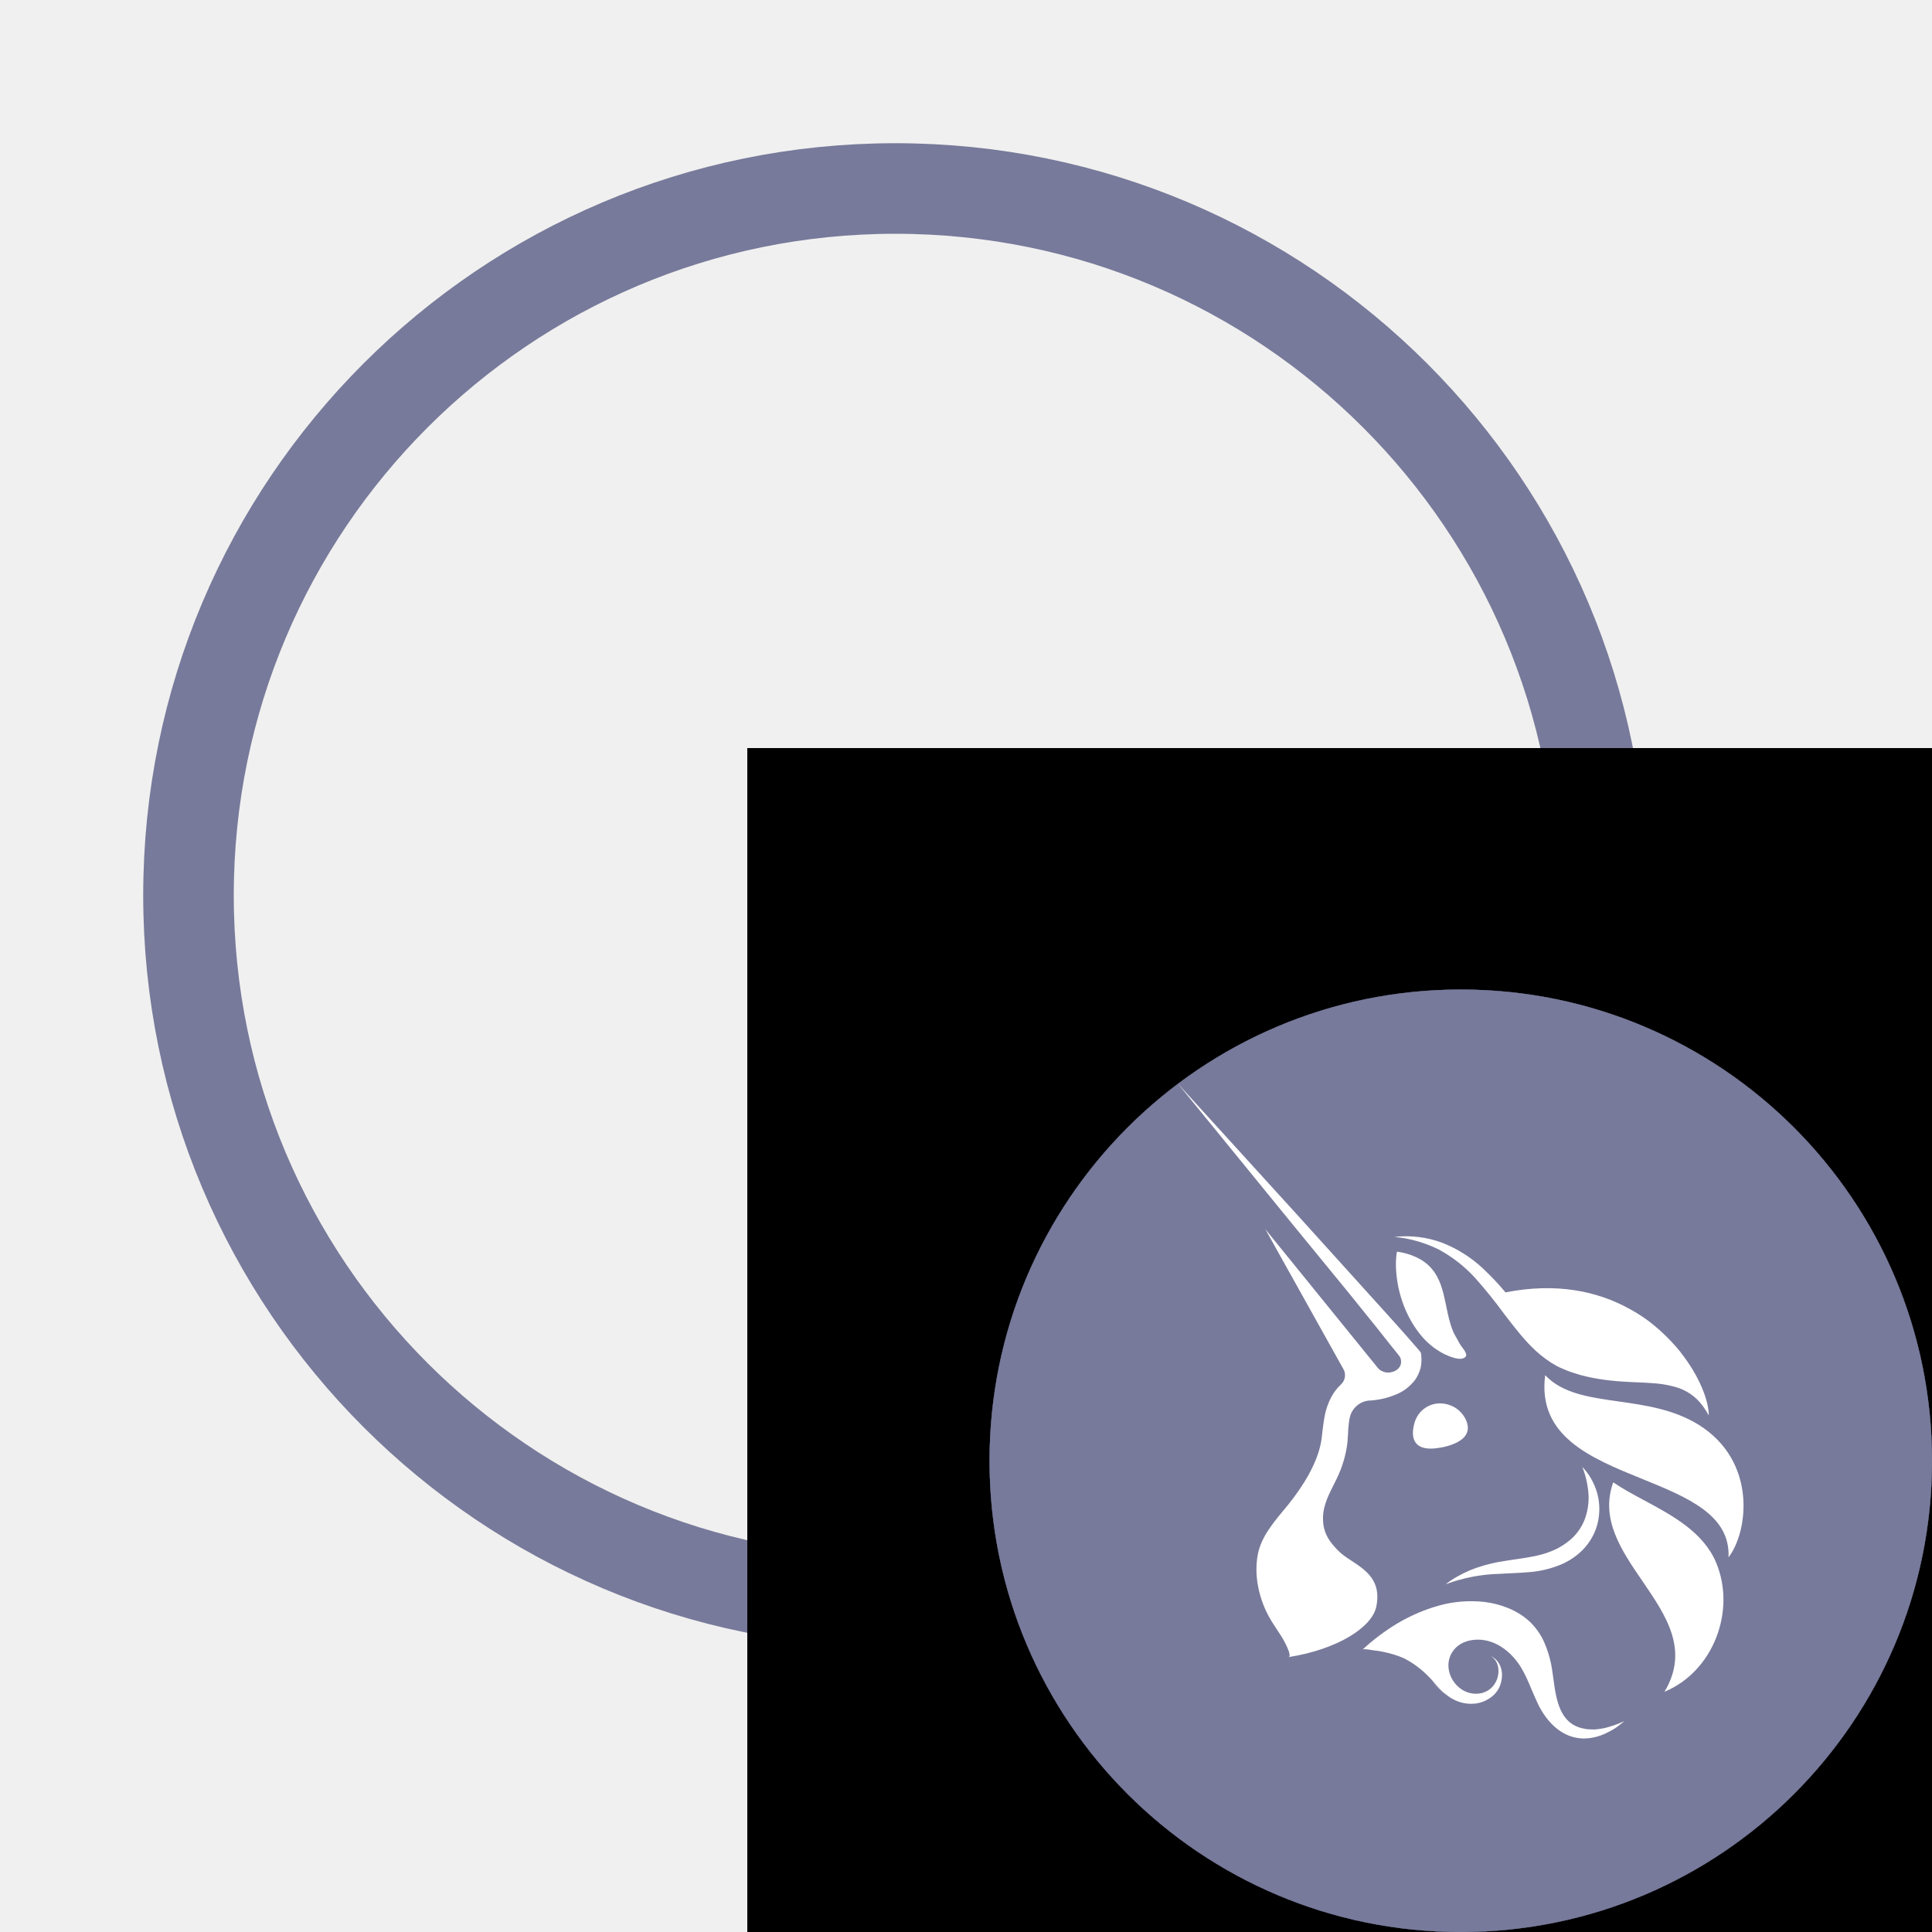
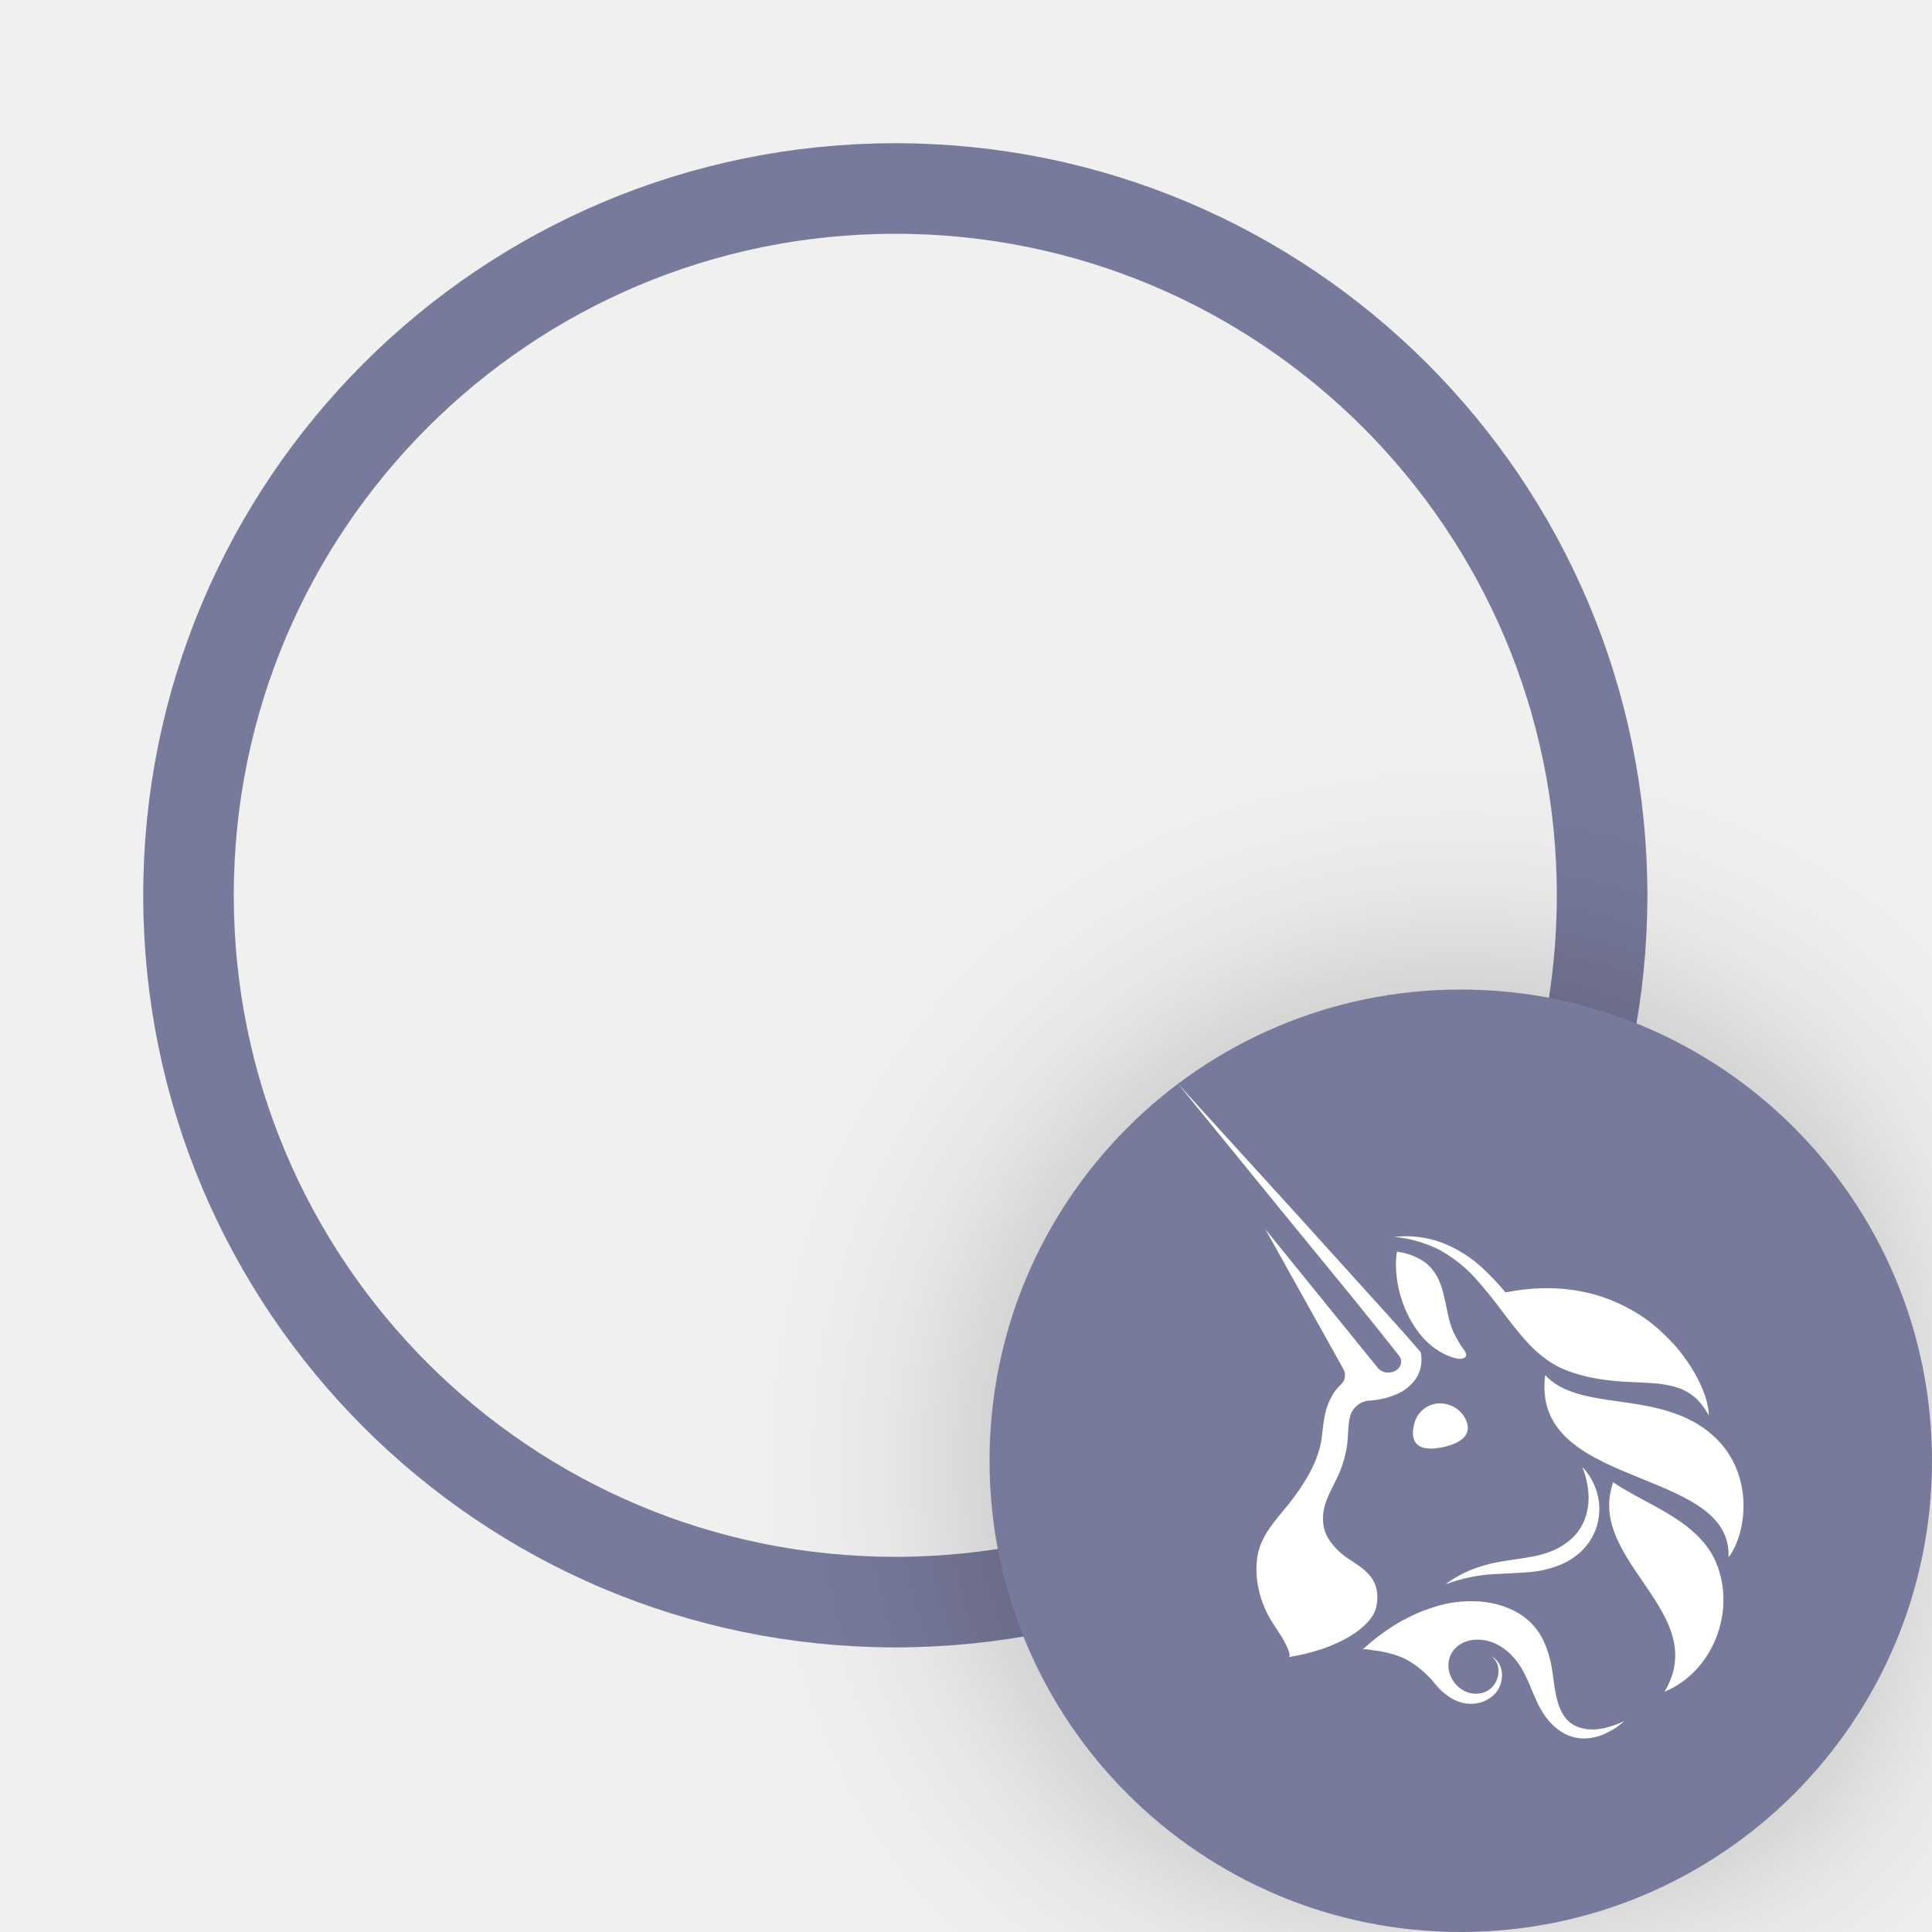
<svg xmlns="http://www.w3.org/2000/svg" width="32" height="32" viewBox="0 0 32 32" fill="none">
  <g id="Group 1897">
    <g id="Group 1702">
      <circle id="Ellipse 251" cx="14.829" cy="14.829" r="14.829" fill="transparent" key="n2hxGsHUX" />
      <circle id="Ellipse 252" cx="14.829" cy="14.829" r="11.707" stroke="#787A9B" stroke-width="1.5" stroke-linecap="round" strokeDasharray="2 5" fill="transparent" key="HMZQpAoF7j" />
    </g>
    <g id="Group 1703" filter="url(#filter0_d_2726_31734)">
      <circle id="Ellipse 9" cx="24.195" cy="24.195" r="7.805" fill="#787A9B" key="cP96N-6pl3" />
      <path id="Union" key="Union" fill-rule="evenodd" clip-rule="evenodd" d="M23.528 22.665C23.508 22.734 23.478 22.8 23.435 22.86C23.352 22.965 23.247 23.048 23.121 23.098C23.009 23.144 22.893 23.177 22.771 23.19C22.744 23.193 22.718 23.197 22.692 23.197C22.616 23.2 22.543 23.226 22.483 23.276C22.424 23.322 22.381 23.388 22.361 23.461C22.351 23.497 22.345 23.534 22.341 23.573C22.333 23.631 22.33 23.692 22.327 23.757C22.324 23.8 22.322 23.846 22.318 23.894C22.292 24.102 22.232 24.304 22.14 24.492C22.121 24.532 22.102 24.571 22.082 24.609C21.982 24.81 21.89 24.994 21.918 25.236C21.938 25.424 22.034 25.55 22.163 25.682C22.224 25.745 22.305 25.799 22.39 25.854C22.624 26.009 22.882 26.179 22.797 26.607C22.728 26.954 22.15 27.321 21.34 27.447C21.419 27.433 21.238 27.123 21.224 27.103C21.201 27.067 21.178 27.031 21.154 26.996C21.089 26.898 21.024 26.799 20.973 26.69C20.838 26.402 20.775 26.072 20.831 25.758C20.882 25.474 21.07 25.245 21.25 25.027L21.25 25.027C21.279 24.992 21.308 24.957 21.337 24.922C21.578 24.621 21.832 24.228 21.889 23.838C21.893 23.802 21.898 23.764 21.902 23.724C21.91 23.656 21.919 23.582 21.931 23.507C21.951 23.378 21.991 23.25 22.054 23.134C22.093 23.058 22.15 22.988 22.212 22.929C22.245 22.899 22.268 22.856 22.275 22.81C22.282 22.764 22.275 22.718 22.252 22.678L20.957 20.358L22.814 22.648C22.834 22.674 22.86 22.698 22.893 22.711C22.923 22.727 22.956 22.734 22.992 22.734C23.025 22.734 23.058 22.727 23.091 22.714C23.121 22.701 23.151 22.681 23.171 22.655C23.194 22.628 23.207 22.592 23.207 22.556C23.207 22.519 23.197 22.483 23.174 22.456C23.113 22.379 23.05 22.3 22.987 22.222L22.987 22.222C22.924 22.143 22.862 22.065 22.801 21.987L22.335 21.409L21.393 20.259L19.512 17.952L21.515 20.153L22.513 21.257L23.012 21.809L23.111 21.919C23.243 22.067 23.376 22.215 23.508 22.37L23.534 22.404L23.541 22.453C23.547 22.526 23.544 22.599 23.528 22.665ZM28.197 23.279C28.237 23.332 28.27 23.385 28.303 23.444L28.303 23.445C28.303 23.2 28.148 22.794 27.84 22.404L27.834 22.394C27.738 22.275 27.635 22.166 27.523 22.063C27.503 22.043 27.48 22.023 27.457 22.004C27.315 21.878 27.156 21.769 26.991 21.68L26.978 21.673C26.456 21.386 25.775 21.24 24.936 21.406C24.823 21.27 24.701 21.141 24.572 21.019C24.374 20.831 24.139 20.682 23.885 20.583C23.633 20.49 23.363 20.457 23.095 20.487C23.352 20.51 23.604 20.583 23.835 20.698C24.06 20.821 24.258 20.976 24.43 21.164C24.602 21.356 24.764 21.558 24.916 21.766L24.97 21.836C25.114 22.022 25.259 22.21 25.441 22.377C25.547 22.473 25.659 22.556 25.785 22.625L25.785 22.625C25.818 22.642 25.851 22.658 25.884 22.671C25.9 22.678 25.916 22.684 25.932 22.691L25.932 22.691L25.932 22.691L25.932 22.691C25.948 22.698 25.963 22.704 25.98 22.711C26.043 22.734 26.109 22.754 26.175 22.774L26.175 22.774C26.439 22.846 26.71 22.876 26.974 22.889C27.017 22.892 27.06 22.893 27.102 22.895L27.102 22.895L27.102 22.895L27.102 22.895L27.102 22.895L27.102 22.895L27.102 22.895L27.102 22.895L27.102 22.895C27.19 22.899 27.277 22.902 27.364 22.909C27.49 22.916 27.616 22.936 27.738 22.969C27.923 23.018 28.085 23.127 28.197 23.279ZM27.523 22.06C27.512 22.05 27.501 22.04 27.49 22.03C27.479 22.02 27.468 22.01 27.457 22C27.468 22.01 27.479 22.02 27.49 22.03L27.49 22.03L27.49 22.03L27.49 22.03L27.49 22.03C27.502 22.041 27.513 22.051 27.523 22.06ZM27.201 24.496C26.351 24.151 25.461 23.79 25.593 22.777C25.877 23.08 26.323 23.144 26.808 23.212C27.248 23.275 27.719 23.342 28.131 23.596C29.103 24.198 28.96 25.364 28.63 25.794C28.661 25.089 27.946 24.799 27.201 24.496ZM23.769 23.99C23.994 23.966 24.473 23.851 24.258 23.474C24.212 23.398 24.146 23.335 24.066 23.296C23.987 23.256 23.898 23.239 23.808 23.246C23.716 23.256 23.633 23.292 23.564 23.352C23.495 23.411 23.448 23.491 23.425 23.58C23.359 23.828 23.428 24.023 23.769 23.99ZM23.709 21.009C23.571 20.847 23.352 20.761 23.138 20.731C23.128 20.784 23.124 20.837 23.121 20.893C23.111 21.336 23.27 21.822 23.574 22.162C23.673 22.271 23.789 22.36 23.921 22.427C23.997 22.463 24.198 22.555 24.274 22.473C24.281 22.466 24.284 22.456 24.284 22.446C24.288 22.44 24.284 22.43 24.281 22.42C24.269 22.383 24.245 22.35 24.22 22.318C24.204 22.296 24.187 22.274 24.175 22.252C24.162 22.227 24.149 22.203 24.135 22.179L24.135 22.179C24.11 22.136 24.085 22.093 24.066 22.047C24.014 21.922 23.986 21.79 23.959 21.659C23.954 21.634 23.949 21.609 23.944 21.584C23.901 21.382 23.852 21.171 23.709 21.009ZM26.72 24.552C26.502 25.162 26.854 25.677 27.204 26.188C27.596 26.761 27.984 27.329 27.569 28.021C28.375 27.688 28.759 26.683 28.425 25.883C28.213 25.377 27.702 25.102 27.229 24.848C27.047 24.75 26.871 24.655 26.72 24.552ZM24.354 26.006C24.208 26.068 24.07 26.144 23.944 26.24C24.232 26.134 24.532 26.075 24.833 26.068C24.895 26.064 24.957 26.061 25.019 26.058C25.11 26.054 25.202 26.05 25.296 26.042C25.461 26.032 25.623 25.999 25.778 25.943C25.943 25.887 26.092 25.794 26.214 25.672C26.337 25.546 26.426 25.388 26.465 25.216C26.502 25.051 26.498 24.882 26.452 24.723C26.406 24.565 26.323 24.416 26.208 24.297C26.264 24.436 26.297 24.585 26.31 24.737C26.32 24.875 26.3 25.018 26.254 25.15C26.208 25.275 26.135 25.388 26.036 25.48C25.933 25.573 25.818 25.645 25.689 25.695C25.512 25.767 25.312 25.797 25.104 25.827L25.104 25.827L25.104 25.827L25.104 25.827L25.104 25.827C25.008 25.841 24.911 25.855 24.813 25.873C24.654 25.903 24.503 25.946 24.354 26.006ZM26.866 28.538L26.866 28.538C26.833 28.565 26.798 28.593 26.76 28.62C26.707 28.653 26.654 28.683 26.598 28.709C26.482 28.765 26.353 28.795 26.224 28.795C25.874 28.788 25.623 28.527 25.477 28.23C25.439 28.151 25.405 28.07 25.37 27.989C25.317 27.862 25.264 27.735 25.193 27.618C25.025 27.344 24.737 27.123 24.4 27.162C24.261 27.179 24.132 27.242 24.056 27.361C23.855 27.671 24.146 28.108 24.512 28.048C24.542 28.045 24.575 28.035 24.605 28.021C24.635 28.008 24.661 27.992 24.684 27.972C24.737 27.929 24.773 27.873 24.797 27.81C24.82 27.744 24.826 27.674 24.813 27.605C24.797 27.532 24.757 27.47 24.694 27.43C24.764 27.463 24.82 27.523 24.849 27.595C24.879 27.671 24.886 27.75 24.869 27.83C24.856 27.913 24.82 27.988 24.764 28.051C24.734 28.084 24.701 28.111 24.664 28.134C24.628 28.157 24.588 28.177 24.549 28.19C24.466 28.22 24.377 28.226 24.291 28.216C24.169 28.2 24.053 28.15 23.957 28.071C23.889 28.017 23.831 27.952 23.772 27.887L23.772 27.887L23.772 27.887C23.734 27.845 23.697 27.803 23.657 27.764C23.538 27.642 23.399 27.539 23.247 27.463C23.141 27.417 23.029 27.384 22.916 27.361C22.863 27.348 22.807 27.341 22.753 27.335L22.744 27.334C22.739 27.334 22.73 27.332 22.719 27.33C22.672 27.322 22.585 27.308 22.569 27.321C22.748 27.156 22.943 27.01 23.151 26.885C23.366 26.759 23.594 26.66 23.832 26.594C24.079 26.524 24.341 26.505 24.595 26.534C24.727 26.551 24.856 26.584 24.978 26.634C25.107 26.686 25.226 26.759 25.329 26.852C25.431 26.948 25.514 27.063 25.573 27.192C25.626 27.311 25.666 27.437 25.692 27.566C25.706 27.635 25.716 27.712 25.727 27.792C25.775 28.15 25.831 28.563 26.244 28.633C26.27 28.64 26.297 28.643 26.323 28.643L26.406 28.646C26.462 28.643 26.518 28.633 26.575 28.623L26.575 28.623C26.684 28.596 26.796 28.557 26.905 28.507C26.892 28.517 26.879 28.528 26.866 28.538ZM23.954 28.074C23.865 28.005 23.785 27.922 23.716 27.833C23.792 27.919 23.871 27.998 23.954 28.074Z" fill="white" />
    </g>
  </g>
  <defs>
-     <filter id="filter0_d_2726_31734" key="filter0_d_2726_31734" x="12.39" y="12.391" width="23.61" height="23.609" filterUnits="userSpaceOnUse" colorInterpolationFilters="sRGB">
-       <feFlood floodOpacity="0" result="BackgroundImageFix" key="yYkPTcUdWF" />
+     <filter id="filter0_d_2726_31734" key="filter0_d_2726_31734" x="12.39" y="12.391" width="23.61" height="23.609" filterUnits="userSpaceOnUse" color-interpolation-filters="sRGB">
+       <feFlood flood-opacity="0" result="BackgroundImageFix" key="yYkPTcUdWF" />
      <feColorMatrix in="SourceAlpha" type="matrix" values="0 0 0 0 0 0 0 0 0 0 0 0 0 0 0 0 0 0 127 0" result="hardAlpha" key="3JZfaKbUFS" />
      <feOffset key="wr8oswtPTf" />
      <feGaussianBlur stdDeviation="2" key="EQblj4qXh3" />
      <feColorMatrix type="matrix" values="0 0 0 0 0 0 0 0 0 0 0 0 0 0 0 0 0 0 0.25 0" key="B_4fLAXcbp" />
      <feBlend mode="normal" in2="BackgroundImageFix" result="effect1_dropShadow_2726_31734" key="zTWQJBu-0S" />
      <feBlend mode="normal" in="SourceGraphic" in2="effect1_dropShadow_2726_31734" result="shape" key="vBeO97ONGA" />
    </filter>
  </defs>
</svg>
